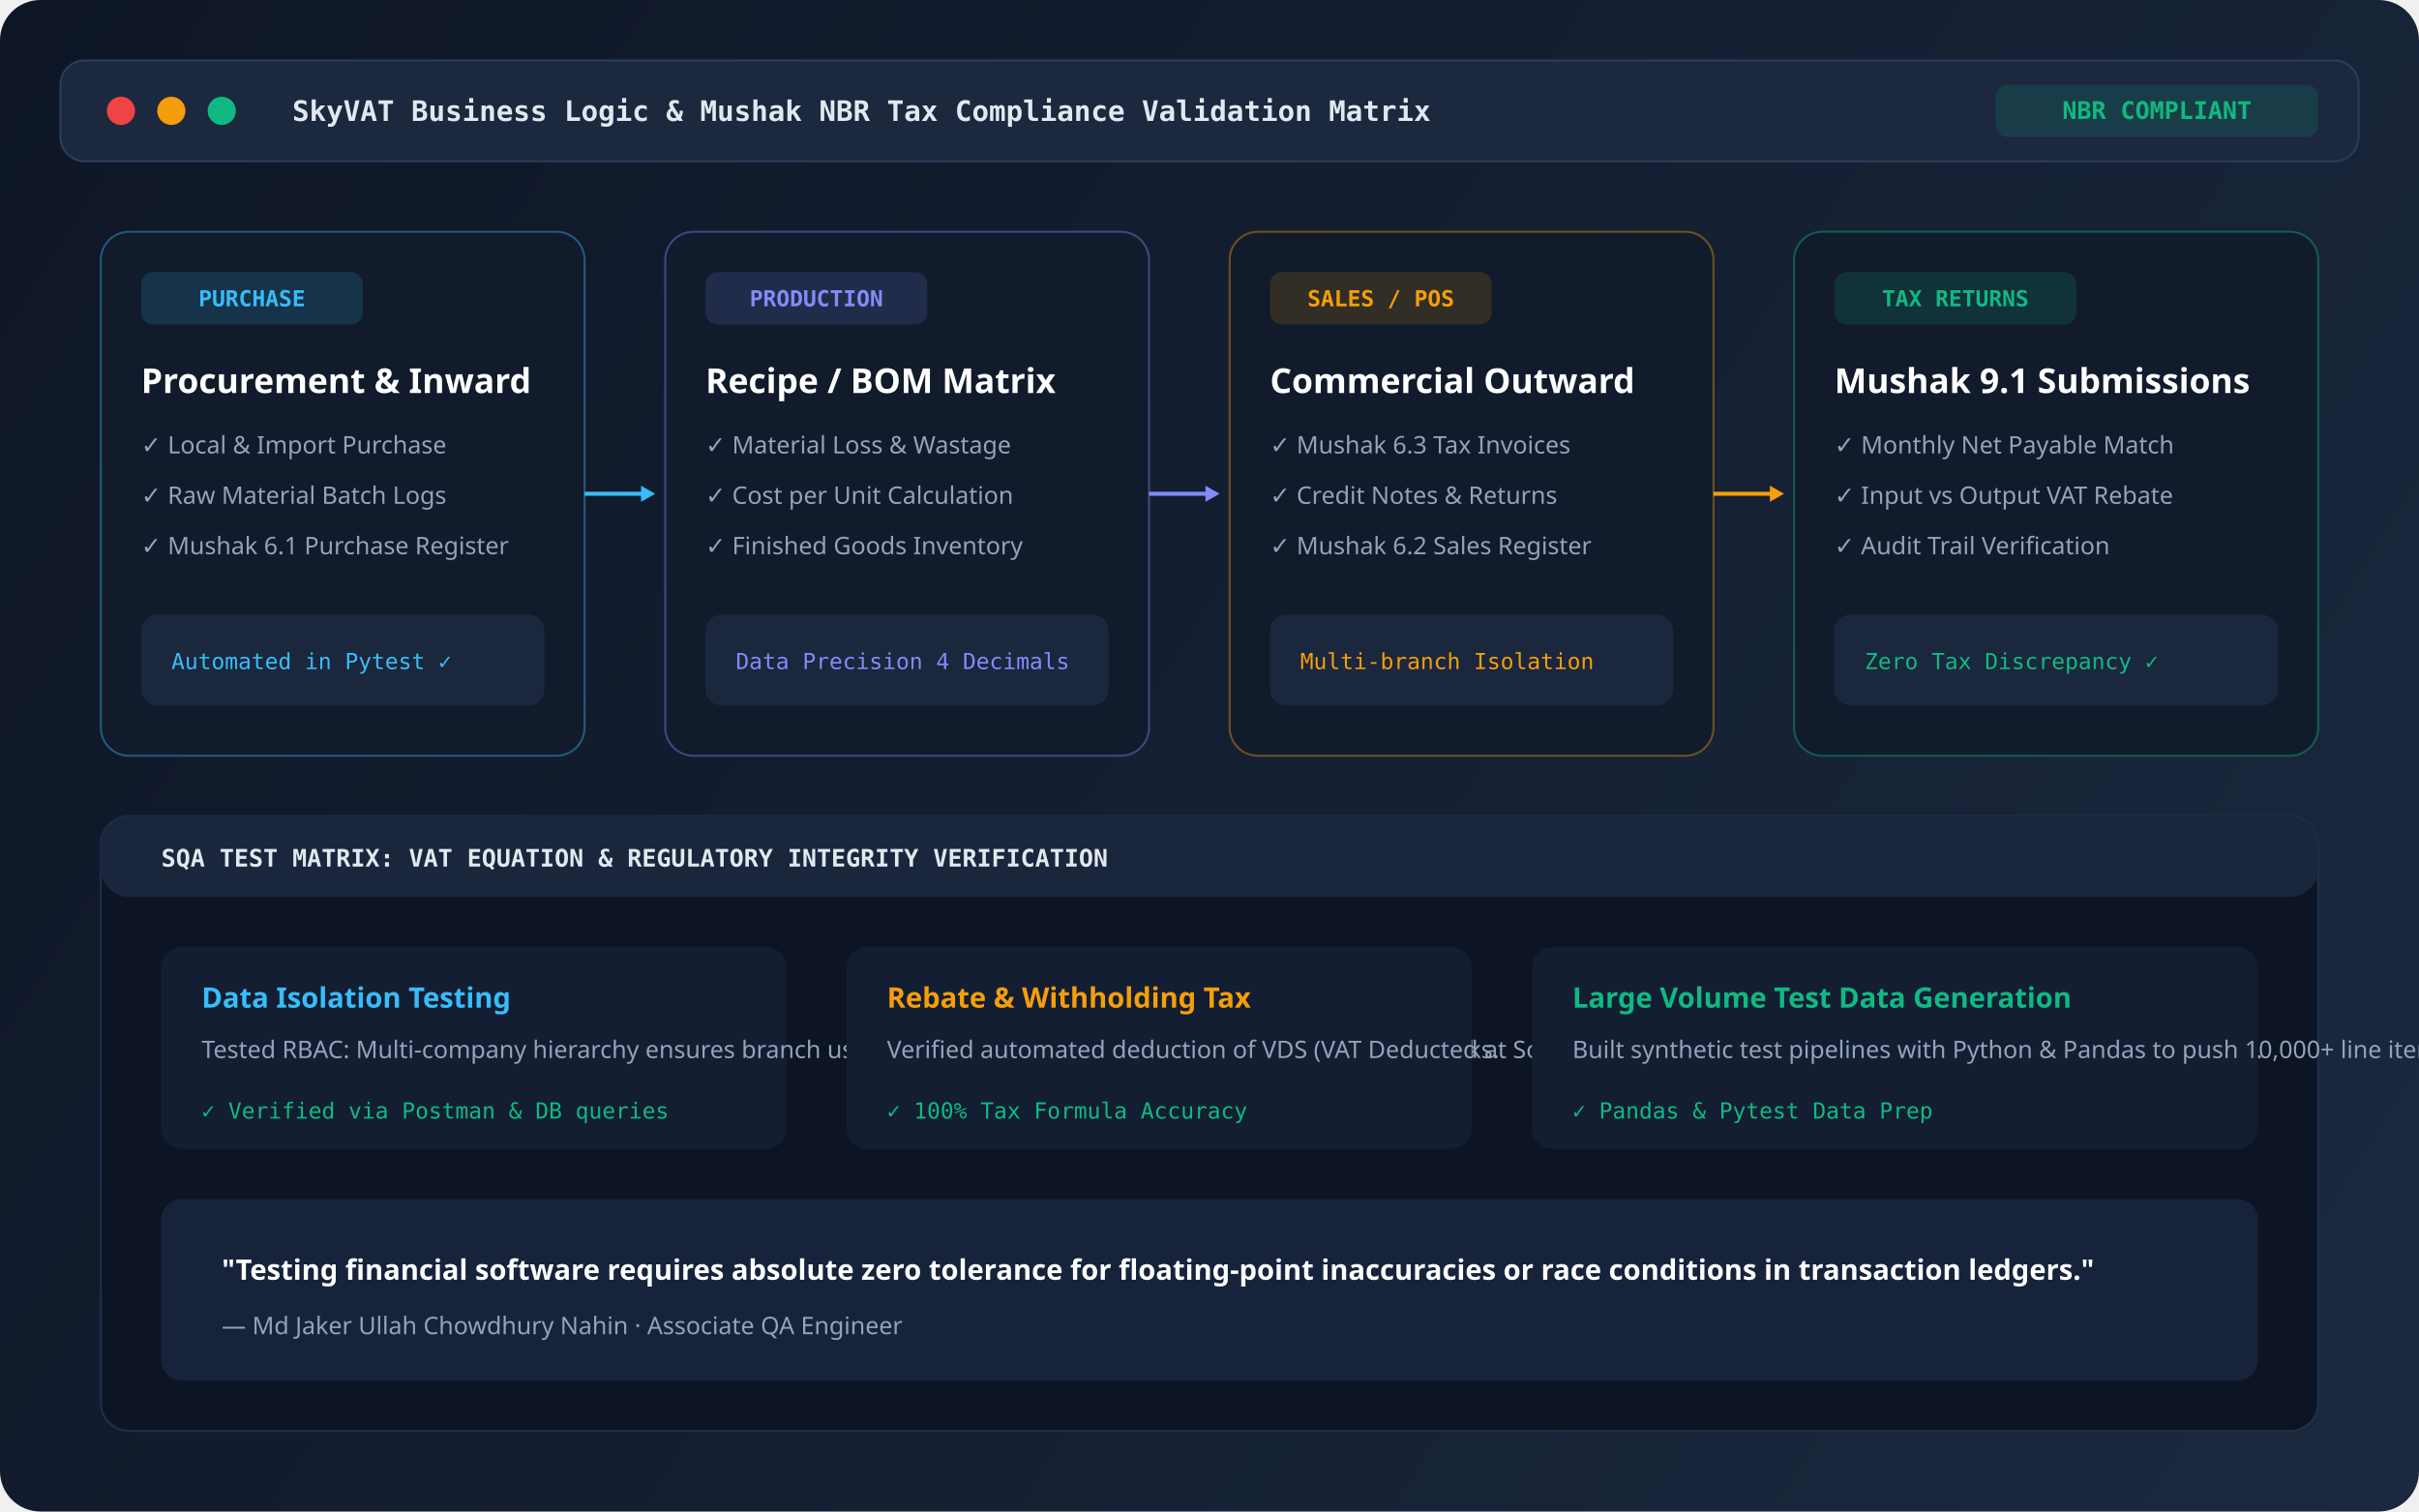
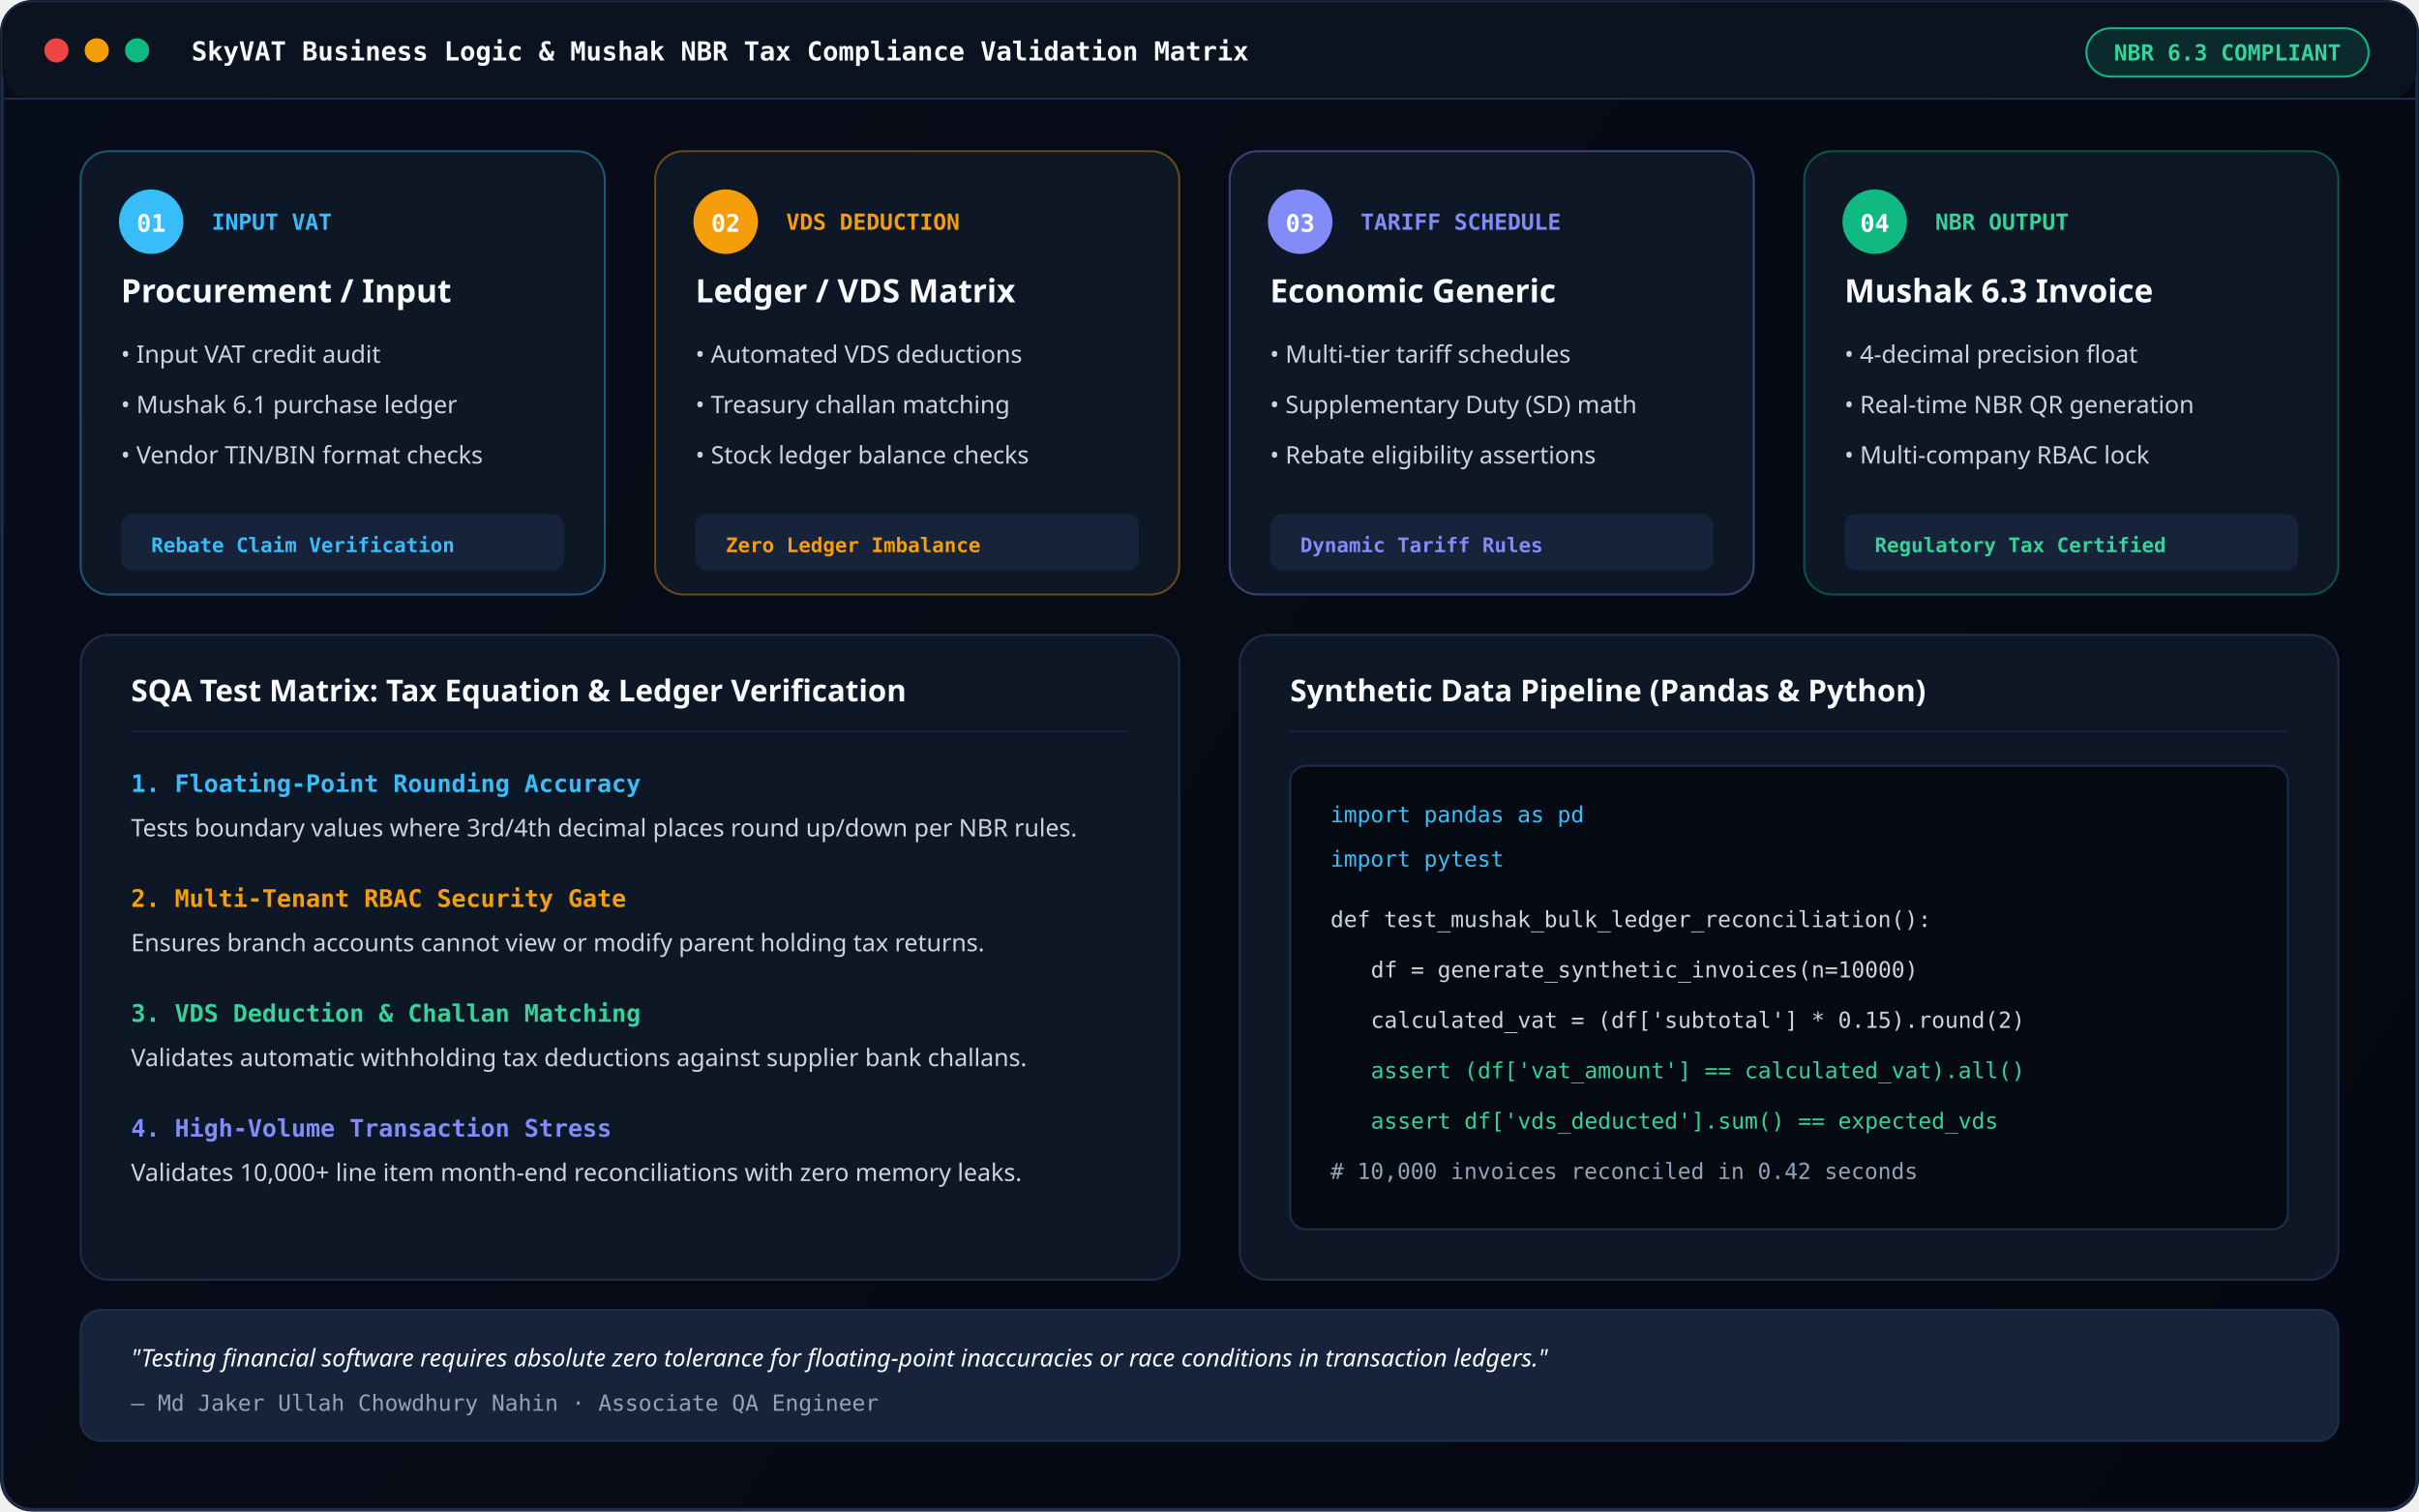
<svg xmlns="http://www.w3.org/2000/svg" width="1200" height="750" viewBox="0 0 1200 750" fill="none">
  <defs>
-     <linearGradient id="bgGrad5" x1="0" y1="0" x2="1200" y2="750" gradientUnits="userSpaceOnUse">
-       <stop stop-color="#0E1626" />
-       <stop offset="1" stop-color="#1B283E" />
+     <linearGradient id="bgP5_dark" x1="0" y1="0" x2="1200" y2="750" gradientUnits="userSpaceOnUse">
+       <stop stop-color="#080D1A" />
+       <stop offset="1" stop-color="#050811" />
    </linearGradient>
  </defs>
-   <rect width="1200" height="750" rx="20" fill="url(#bgGrad5)" />
-   <rect x="30" y="30" width="1140" height="50" rx="12" fill="#1B283E" stroke="#2C3D5A" />
-   <circle cx="60" cy="55" r="7" fill="#EF4444" />
-   <circle cx="85" cy="55" r="7" fill="#F59E0B" />
-   <circle cx="110" cy="55" r="7" fill="#10B981" />
-   <text x="145" y="60" fill="#E2E8F0" font-family="'JetBrains Mono', monospace" font-size="14" font-weight="600">SkyVAT Business Logic &amp; Mushak NBR Tax Compliance Validation Matrix</text>
-   <rect x="990" y="42" width="160" height="26" rx="6" fill="#10B981" fill-opacity="0.15" />
-   <text x="1070" y="59" fill="#10B981" font-family="'JetBrains Mono', monospace" font-size="12" font-weight="700" text-anchor="middle">NBR COMPLIANT</text>
-   <rect x="50" y="115" width="240" height="260" rx="14" fill="#111B2C" stroke="#38BDF8" stroke-opacity="0.4" />
-   <rect x="70" y="135" width="110" height="26" rx="6" fill="#38BDF8" fill-opacity="0.15" />
-   <text x="125" y="152" fill="#38BDF8" font-family="'JetBrains Mono', monospace" font-size="11" font-weight="700" text-anchor="middle">PURCHASE</text>
-   <text x="70" y="195" fill="#FFFFFF" font-family="system-ui, sans-serif" font-size="17" font-weight="700">Procurement &amp; Inward</text>
-   <text x="70" y="225" fill="#94A3B8" font-family="system-ui, sans-serif" font-size="12">✓ Local &amp; Import Purchase</text>
-   <text x="70" y="250" fill="#94A3B8" font-family="system-ui, sans-serif" font-size="12">✓ Raw Material Batch Logs</text>
-   <text x="70" y="275" fill="#94A3B8" font-family="system-ui, sans-serif" font-size="12">✓ Mushak 6.1 Purchase Register</text>
-   <rect x="70" y="305" width="200" height="45" rx="8" fill="#1A273D" />
-   <text x="85" y="332" fill="#38BDF8" font-family="'JetBrains Mono', monospace" font-size="11">Automated in Pytest ✓</text>
-   <path d="M290 245 L320 245" stroke="#38BDF8" stroke-width="2" />
-   <polygon points="325,245 318,241 318,249" fill="#38BDF8" />
-   <rect x="330" y="115" width="240" height="260" rx="14" fill="#111B2C" stroke="#818CF8" stroke-opacity="0.4" />
-   <rect x="350" y="135" width="110" height="26" rx="6" fill="#818CF8" fill-opacity="0.15" />
-   <text x="405" y="152" fill="#818CF8" font-family="'JetBrains Mono', monospace" font-size="11" font-weight="700" text-anchor="middle">PRODUCTION</text>
-   <text x="350" y="195" fill="#FFFFFF" font-family="system-ui, sans-serif" font-size="17" font-weight="700">Recipe / BOM Matrix</text>
-   <text x="350" y="225" fill="#94A3B8" font-family="system-ui, sans-serif" font-size="12">✓ Material Loss &amp; Wastage</text>
-   <text x="350" y="250" fill="#94A3B8" font-family="system-ui, sans-serif" font-size="12">✓ Cost per Unit Calculation</text>
-   <text x="350" y="275" fill="#94A3B8" font-family="system-ui, sans-serif" font-size="12">✓ Finished Goods Inventory</text>
-   <rect x="350" y="305" width="200" height="45" rx="8" fill="#1A273D" />
-   <text x="365" y="332" fill="#818CF8" font-family="'JetBrains Mono', monospace" font-size="11">Data Precision 4 Decimals</text>
-   <path d="M570 245 L600 245" stroke="#818CF8" stroke-width="2" />
-   <polygon points="605,245 598,241 598,249" fill="#818CF8" />
-   <rect x="610" y="115" width="240" height="260" rx="14" fill="#111B2C" stroke="#F59E0B" stroke-opacity="0.4" />
-   <rect x="630" y="135" width="110" height="26" rx="6" fill="#F59E0B" fill-opacity="0.15" />
-   <text x="685" y="152" fill="#F59E0B" font-family="'JetBrains Mono', monospace" font-size="11" font-weight="700" text-anchor="middle">SALES / POS</text>
-   <text x="630" y="195" fill="#FFFFFF" font-family="system-ui, sans-serif" font-size="17" font-weight="700">Commercial Outward</text>
-   <text x="630" y="225" fill="#94A3B8" font-family="system-ui, sans-serif" font-size="12">✓ Mushak 6.3 Tax Invoices</text>
-   <text x="630" y="250" fill="#94A3B8" font-family="system-ui, sans-serif" font-size="12">✓ Credit Notes &amp; Returns</text>
-   <text x="630" y="275" fill="#94A3B8" font-family="system-ui, sans-serif" font-size="12">✓ Mushak 6.2 Sales Register</text>
-   <rect x="630" y="305" width="200" height="45" rx="8" fill="#1A273D" />
-   <text x="645" y="332" fill="#F59E0B" font-family="'JetBrains Mono', monospace" font-size="11">Multi-branch Isolation</text>
-   <path d="M850 245 L880 245" stroke="#F59E0B" stroke-width="2" />
-   <polygon points="885,245 878,241 878,249" fill="#F59E0B" />
-   <rect x="890" y="115" width="260" height="260" rx="14" fill="#111B2C" stroke="#10B981" stroke-opacity="0.4" />
-   <rect x="910" y="135" width="120" height="26" rx="6" fill="#10B981" fill-opacity="0.15" />
-   <text x="970" y="152" fill="#10B981" font-family="'JetBrains Mono', monospace" font-size="11" font-weight="700" text-anchor="middle">TAX RETURNS</text>
-   <text x="910" y="195" fill="#FFFFFF" font-family="system-ui, sans-serif" font-size="17" font-weight="700">Mushak 9.1 Submissions</text>
-   <text x="910" y="225" fill="#94A3B8" font-family="system-ui, sans-serif" font-size="12">✓ Monthly Net Payable Match</text>
-   <text x="910" y="250" fill="#94A3B8" font-family="system-ui, sans-serif" font-size="12">✓ Input vs Output VAT Rebate</text>
-   <text x="910" y="275" fill="#94A3B8" font-family="system-ui, sans-serif" font-size="12">✓ Audit Trail Verification</text>
-   <rect x="910" y="305" width="220" height="45" rx="8" fill="#1A273D" />
-   <text x="925" y="332" fill="#10B981" font-family="'JetBrains Mono', monospace" font-size="11">Zero Tax Discrepancy ✓</text>
-   <rect x="50" y="405" width="1100" height="305" rx="14" fill="#0D1524" stroke="#1F2F4A" />
-   <rect x="50" y="405" width="1100" height="40" rx="14" fill="#1A263C" />
-   <text x="80" y="430" fill="#E2E8F0" font-family="'JetBrains Mono', monospace" font-size="12" font-weight="700">SQA TEST MATRIX: VAT EQUATION &amp; REGULATORY INTEGRITY VERIFICATION</text>
-   <rect x="80" y="470" width="310" height="100" rx="10" fill="#131E33" />
-   <text x="100" y="500" fill="#38BDF8" font-family="system-ui, sans-serif" font-size="14" font-weight="700">Data Isolation Testing</text>
-   <text x="100" y="525" fill="#94A3B8" font-family="system-ui, sans-serif" font-size="12">Tested RBAC: Multi-company hierarchy ensures branch users never query parent tax ledgers or sister entity stocks.</text>
-   <text x="100" y="555" fill="#10B981" font-family="'JetBrains Mono', monospace" font-size="11">✓ Verified via Postman &amp; DB queries</text>
-   <rect x="420" y="470" width="310" height="100" rx="10" fill="#131E33" />
-   <text x="440" y="500" fill="#F59E0B" font-family="system-ui, sans-serif" font-size="14" font-weight="700">Rebate &amp; Withholding Tax</text>
-   <text x="440" y="525" fill="#94A3B8" font-family="system-ui, sans-serif" font-size="12">Verified automated deduction of VDS (VAT Deducted at Source) against supplier challans with zero ledger miscalculations.</text>
-   <text x="440" y="555" fill="#10B981" font-family="'JetBrains Mono', monospace" font-size="11">✓ 100% Tax Formula Accuracy</text>
-   <rect x="760" y="470" width="360" height="100" rx="10" fill="#131E33" />
-   <text x="780" y="500" fill="#10B981" font-family="system-ui, sans-serif" font-size="14" font-weight="700">Large Volume Test Data Generation</text>
-   <text x="780" y="525" fill="#94A3B8" font-family="system-ui, sans-serif" font-size="12">Built synthetic test pipelines with Python &amp; Pandas to push 10,000+ line items and verify month-end reconciliation speed.</text>
-   <text x="780" y="555" fill="#10B981" font-family="'JetBrains Mono', monospace" font-size="11">✓ Pandas &amp; Pytest Data Prep</text>
-   <rect x="80" y="595" width="1040" height="90" rx="10" fill="#16233B" />
-   <text x="110" y="635" fill="#FFFFFF" font-family="system-ui, sans-serif" font-size="14" font-weight="600">"Testing financial software requires absolute zero tolerance for floating-point inaccuracies or race conditions in transaction ledgers."</text>
-   <text x="110" y="662" fill="#94A3B8" font-family="system-ui, sans-serif" font-size="12">— Md Jaker Ullah Chowdhury Nahin · Associate QA Engineer</text>
+   <rect width="1200" height="750" rx="16" fill="url(#bgP5_dark)" />
+   <rect x="1" y="1" width="1198" height="748" rx="15" stroke="#1E2D4A" stroke-width="1.5" />
+   <rect x="1" y="1" width="1198" height="48" rx="15" fill="#0B1220" />
+   <line x1="1" y1="49" x2="1199" y2="49" stroke="#1E2D4A" stroke-width="1" />
+   <circle cx="28" cy="25" r="6" fill="#EF4444" />
+   <circle cx="48" cy="25" r="6" fill="#F59E0B" />
+   <circle cx="68" cy="25" r="6" fill="#10B981" />
+   <text x="95" y="30" fill="#F8FAFC" font-family="'JetBrains Mono', monospace" font-size="13" font-weight="600">SkyVAT Business Logic &amp; Mushak NBR Tax Compliance Validation Matrix</text>
+   <rect x="1035" y="14" width="140" height="24" rx="12" fill="rgba(16,185,129,0.15)" stroke="#10B981" stroke-width="1" />
+   <text x="1105" y="30" fill="#34D399" font-family="'JetBrains Mono', monospace" font-size="11" font-weight="700" text-anchor="middle">NBR 6.3 COMPLIANT</text>
+   <rect x="40" y="75" width="260" height="220" rx="14" fill="#0E1726" stroke="#38BDF8" stroke-opacity="0.4" />
+   <circle cx="75" cy="110" r="16" fill="#38BDF8" />
+   <text x="75" y="115" fill="#FFFFFF" font-family="'JetBrains Mono', monospace" font-size="12" font-weight="700" text-anchor="middle">01</text>
+   <text x="105" y="114" fill="#38BDF8" font-family="'JetBrains Mono', monospace" font-size="11" font-weight="700">INPUT VAT</text>
+   <text x="60" y="150" fill="#F8FAFC" font-family="system-ui, sans-serif" font-size="16" font-weight="700">Procurement / Input</text>
+   <text x="60" y="180" fill="#CBD5E1" font-family="system-ui, sans-serif" font-size="12">• Input VAT credit audit</text>
+   <text x="60" y="205" fill="#CBD5E1" font-family="system-ui, sans-serif" font-size="12">• Mushak 6.1 purchase ledger</text>
+   <text x="60" y="230" fill="#CBD5E1" font-family="system-ui, sans-serif" font-size="12">• Vendor TIN/BIN format checks</text>
+   <rect x="60" y="255" width="220" height="28" rx="6" fill="#16233B" />
+   <text x="75" y="274" fill="#38BDF8" font-family="'JetBrains Mono', monospace" font-size="10" font-weight="600">Rebate Claim Verification</text>
+   <rect x="325" y="75" width="260" height="220" rx="14" fill="#0E1726" stroke="#F59E0B" stroke-opacity="0.4" />
+   <circle cx="360" cy="110" r="16" fill="#F59E0B" />
+   <text x="360" y="115" fill="#FFFFFF" font-family="'JetBrains Mono', monospace" font-size="12" font-weight="700" text-anchor="middle">02</text>
+   <text x="390" y="114" fill="#F59E0B" font-family="'JetBrains Mono', monospace" font-size="11" font-weight="700">VDS DEDUCTION</text>
+   <text x="345" y="150" fill="#F8FAFC" font-family="system-ui, sans-serif" font-size="16" font-weight="700">Ledger / VDS Matrix</text>
+   <text x="345" y="180" fill="#CBD5E1" font-family="system-ui, sans-serif" font-size="12">• Automated VDS deductions</text>
+   <text x="345" y="205" fill="#CBD5E1" font-family="system-ui, sans-serif" font-size="12">• Treasury challan matching</text>
+   <text x="345" y="230" fill="#CBD5E1" font-family="system-ui, sans-serif" font-size="12">• Stock ledger balance checks</text>
+   <rect x="345" y="255" width="220" height="28" rx="6" fill="#16233B" />
+   <text x="360" y="274" fill="#F59E0B" font-family="'JetBrains Mono', monospace" font-size="10" font-weight="600">Zero Ledger Imbalance</text>
+   <rect x="610" y="75" width="260" height="220" rx="14" fill="#0E1726" stroke="#818CF8" stroke-opacity="0.4" />
+   <circle cx="645" cy="110" r="16" fill="#818CF8" />
+   <text x="645" y="115" fill="#FFFFFF" font-family="'JetBrains Mono', monospace" font-size="12" font-weight="700" text-anchor="middle">03</text>
+   <text x="675" y="114" fill="#818CF8" font-family="'JetBrains Mono', monospace" font-size="11" font-weight="700">TARIFF SCHEDULE</text>
+   <text x="630" y="150" fill="#F8FAFC" font-family="system-ui, sans-serif" font-size="16" font-weight="700">Economic Generic</text>
+   <text x="630" y="180" fill="#CBD5E1" font-family="system-ui, sans-serif" font-size="12">• Multi-tier tariff schedules</text>
+   <text x="630" y="205" fill="#CBD5E1" font-family="system-ui, sans-serif" font-size="12">• Supplementary Duty (SD) math</text>
+   <text x="630" y="230" fill="#CBD5E1" font-family="system-ui, sans-serif" font-size="12">• Rebate eligibility assertions</text>
+   <rect x="630" y="255" width="220" height="28" rx="6" fill="#16233B" />
+   <text x="645" y="274" fill="#818CF8" font-family="'JetBrains Mono', monospace" font-size="10" font-weight="600">Dynamic Tariff Rules</text>
+   <rect x="895" y="75" width="265" height="220" rx="14" fill="#0E1726" stroke="#10B981" stroke-opacity="0.4" />
+   <circle cx="930" cy="110" r="16" fill="#10B981" />
+   <text x="930" y="115" fill="#FFFFFF" font-family="'JetBrains Mono', monospace" font-size="12" font-weight="700" text-anchor="middle">04</text>
+   <text x="960" y="114" fill="#34D399" font-family="'JetBrains Mono', monospace" font-size="11" font-weight="700">NBR OUTPUT</text>
+   <text x="915" y="150" fill="#F8FAFC" font-family="system-ui, sans-serif" font-size="16" font-weight="700">Mushak 6.3 Invoice</text>
+   <text x="915" y="180" fill="#CBD5E1" font-family="system-ui, sans-serif" font-size="12">• 4-decimal precision float</text>
+   <text x="915" y="205" fill="#CBD5E1" font-family="system-ui, sans-serif" font-size="12">• Real-time NBR QR generation</text>
+   <text x="915" y="230" fill="#CBD5E1" font-family="system-ui, sans-serif" font-size="12">• Multi-company RBAC lock</text>
+   <rect x="915" y="255" width="225" height="28" rx="6" fill="#16233B" />
+   <text x="930" y="274" fill="#34D399" font-family="'JetBrains Mono', monospace" font-size="10" font-weight="600">Regulatory Tax Certified</text>
+   <rect x="40" y="315" width="545" height="320" rx="14" fill="#0E1726" stroke="#1E2D4A" />
+   <text x="65" y="348" fill="#F8FAFC" font-family="system-ui, sans-serif" font-size="15" font-weight="700">SQA Test Matrix: Tax Equation &amp; Ledger Verification</text>
+   <line x1="65" y1="363" x2="560" y2="363" stroke="#172338" />
+   <text x="65" y="393" fill="#38BDF8" font-family="'JetBrains Mono', monospace" font-size="12" font-weight="700">1. Floating-Point Rounding Accuracy</text>
+   <text x="65" y="415" fill="#CBD5E1" font-family="system-ui, sans-serif" font-size="12">Tests boundary values where 3rd/4th decimal places round up/down per NBR rules.</text>
+   <text x="65" y="450" fill="#F59E0B" font-family="'JetBrains Mono', monospace" font-size="12" font-weight="700">2. Multi-Tenant RBAC Security Gate</text>
+   <text x="65" y="472" fill="#CBD5E1" font-family="system-ui, sans-serif" font-size="12">Ensures branch accounts cannot view or modify parent holding tax returns.</text>
+   <text x="65" y="507" fill="#34D399" font-family="'JetBrains Mono', monospace" font-size="12" font-weight="700">3. VDS Deduction &amp; Challan Matching</text>
+   <text x="65" y="529" fill="#CBD5E1" font-family="system-ui, sans-serif" font-size="12">Validates automatic withholding tax deductions against supplier bank challans.</text>
+   <text x="65" y="564" fill="#818CF8" font-family="'JetBrains Mono', monospace" font-size="12" font-weight="700">4. High-Volume Transaction Stress</text>
+   <text x="65" y="586" fill="#CBD5E1" font-family="system-ui, sans-serif" font-size="12">Validates 10,000+ line item month-end reconciliations with zero memory leaks.</text>
+   <rect x="615" y="315" width="545" height="320" rx="14" fill="#0E1726" stroke="#1E2D4A" />
+   <text x="640" y="348" fill="#F8FAFC" font-family="system-ui, sans-serif" font-size="15" font-weight="700">Synthetic Data Pipeline (Pandas &amp; Python)</text>
+   <line x1="640" y1="363" x2="1135" y2="363" stroke="#172338" />
+   <rect x="640" y="380" width="495" height="230" rx="8" fill="#060A12" stroke="#1E2D4A" />
+   <text x="660" y="408" fill="#38BDF8" font-family="'JetBrains Mono', monospace" font-size="11">import pandas as pd</text>
+   <text x="660" y="430" fill="#38BDF8" font-family="'JetBrains Mono', monospace" font-size="11">import pytest</text>
+   <text x="660" y="460" fill="#CBD5E1" font-family="'JetBrains Mono', monospace" font-size="11">def test_mushak_bulk_ledger_reconciliation():</text>
+   <text x="680" y="485" fill="#CBD5E1" font-family="'JetBrains Mono', monospace" font-size="11">  df = generate_synthetic_invoices(n=10000)</text>
+   <text x="680" y="510" fill="#CBD5E1" font-family="'JetBrains Mono', monospace" font-size="11">  calculated_vat = (df['subtotal'] * 0.15).round(2)</text>
+   <text x="680" y="535" fill="#34D399" font-family="'JetBrains Mono', monospace" font-size="11">  assert (df['vat_amount'] == calculated_vat).all()</text>
+   <text x="680" y="560" fill="#34D399" font-family="'JetBrains Mono', monospace" font-size="11">  assert df['vds_deducted'].sum() == expected_vds</text>
+   <text x="660" y="585" fill="#94A3B8" font-family="'JetBrains Mono', monospace" font-size="11">  # 10,000 invoices reconciled in 0.42 seconds</text>
+   <rect x="40" y="650" width="1120" height="65" rx="10" fill="#16233B" stroke="#1E2D4A" />
+   <text x="65" y="678" fill="#F8FAFC" font-family="system-ui, sans-serif" font-size="12" font-style="italic">"Testing financial software requires absolute zero tolerance for floating-point inaccuracies or race conditions in transaction ledgers."</text>
+   <text x="65" y="700" fill="#94A3B8" font-family="'JetBrains Mono', monospace" font-size="11">— Md Jaker Ullah Chowdhury Nahin · Associate QA Engineer</text>
</svg>
